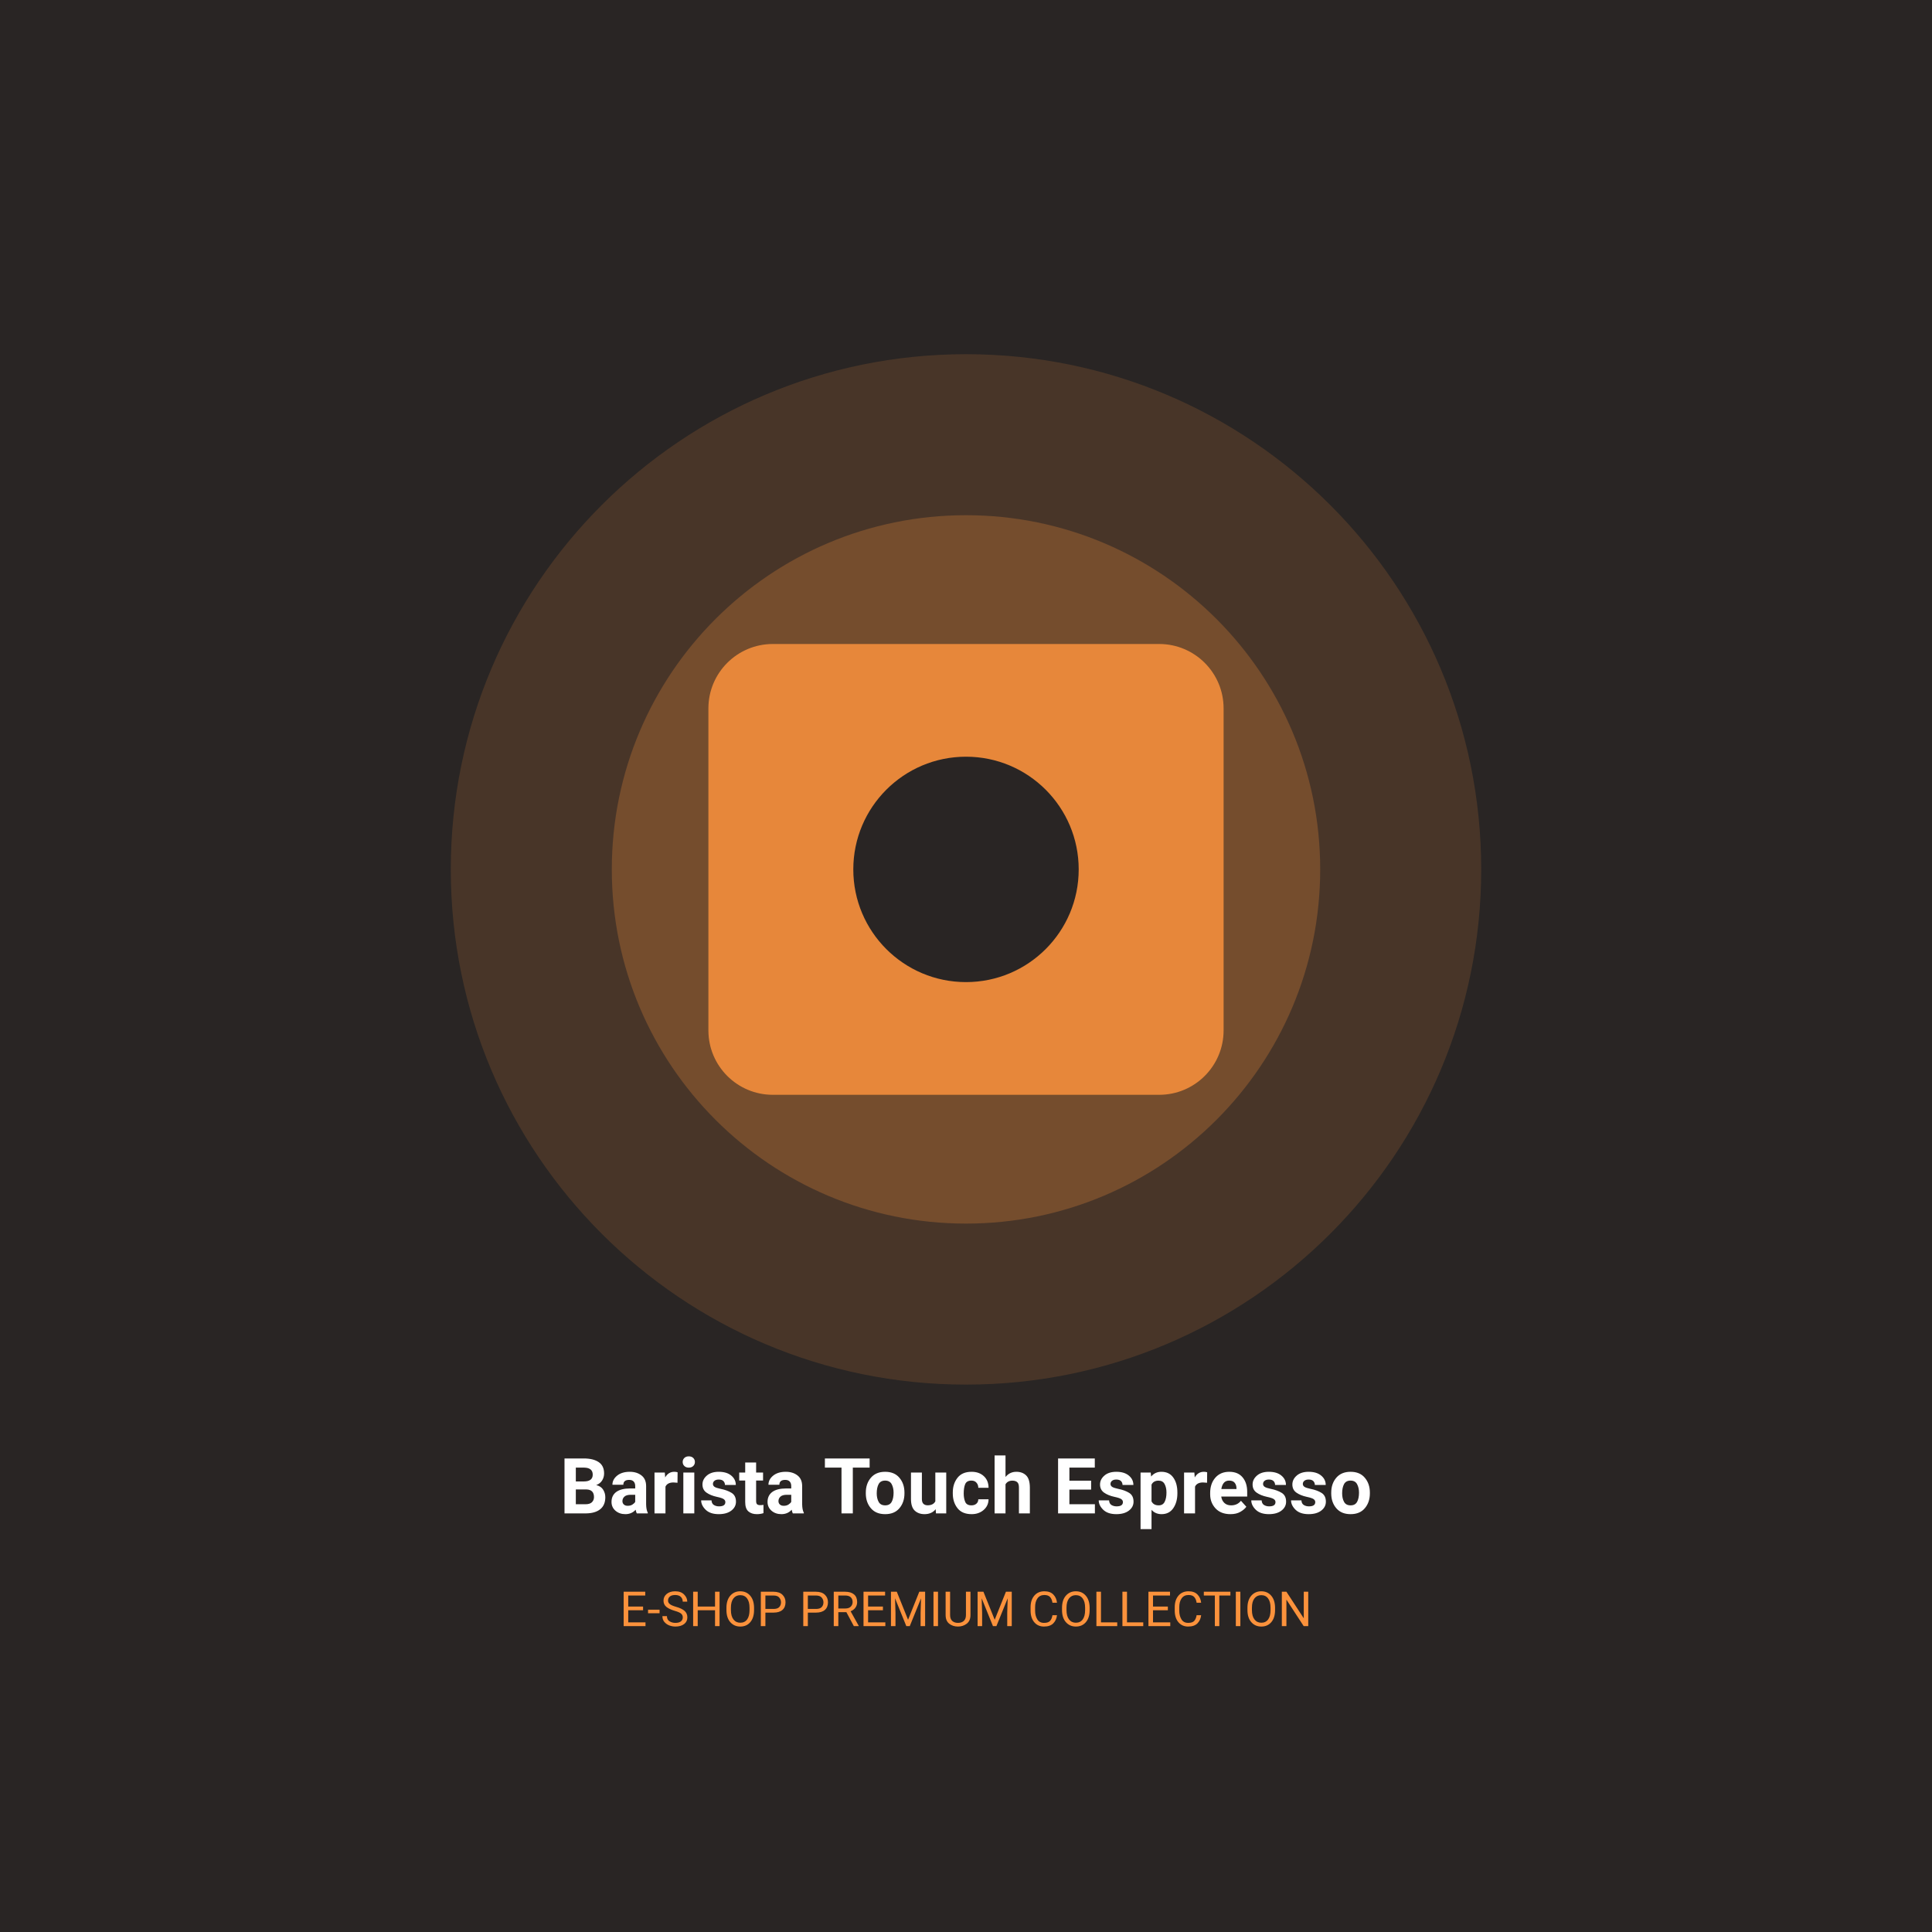
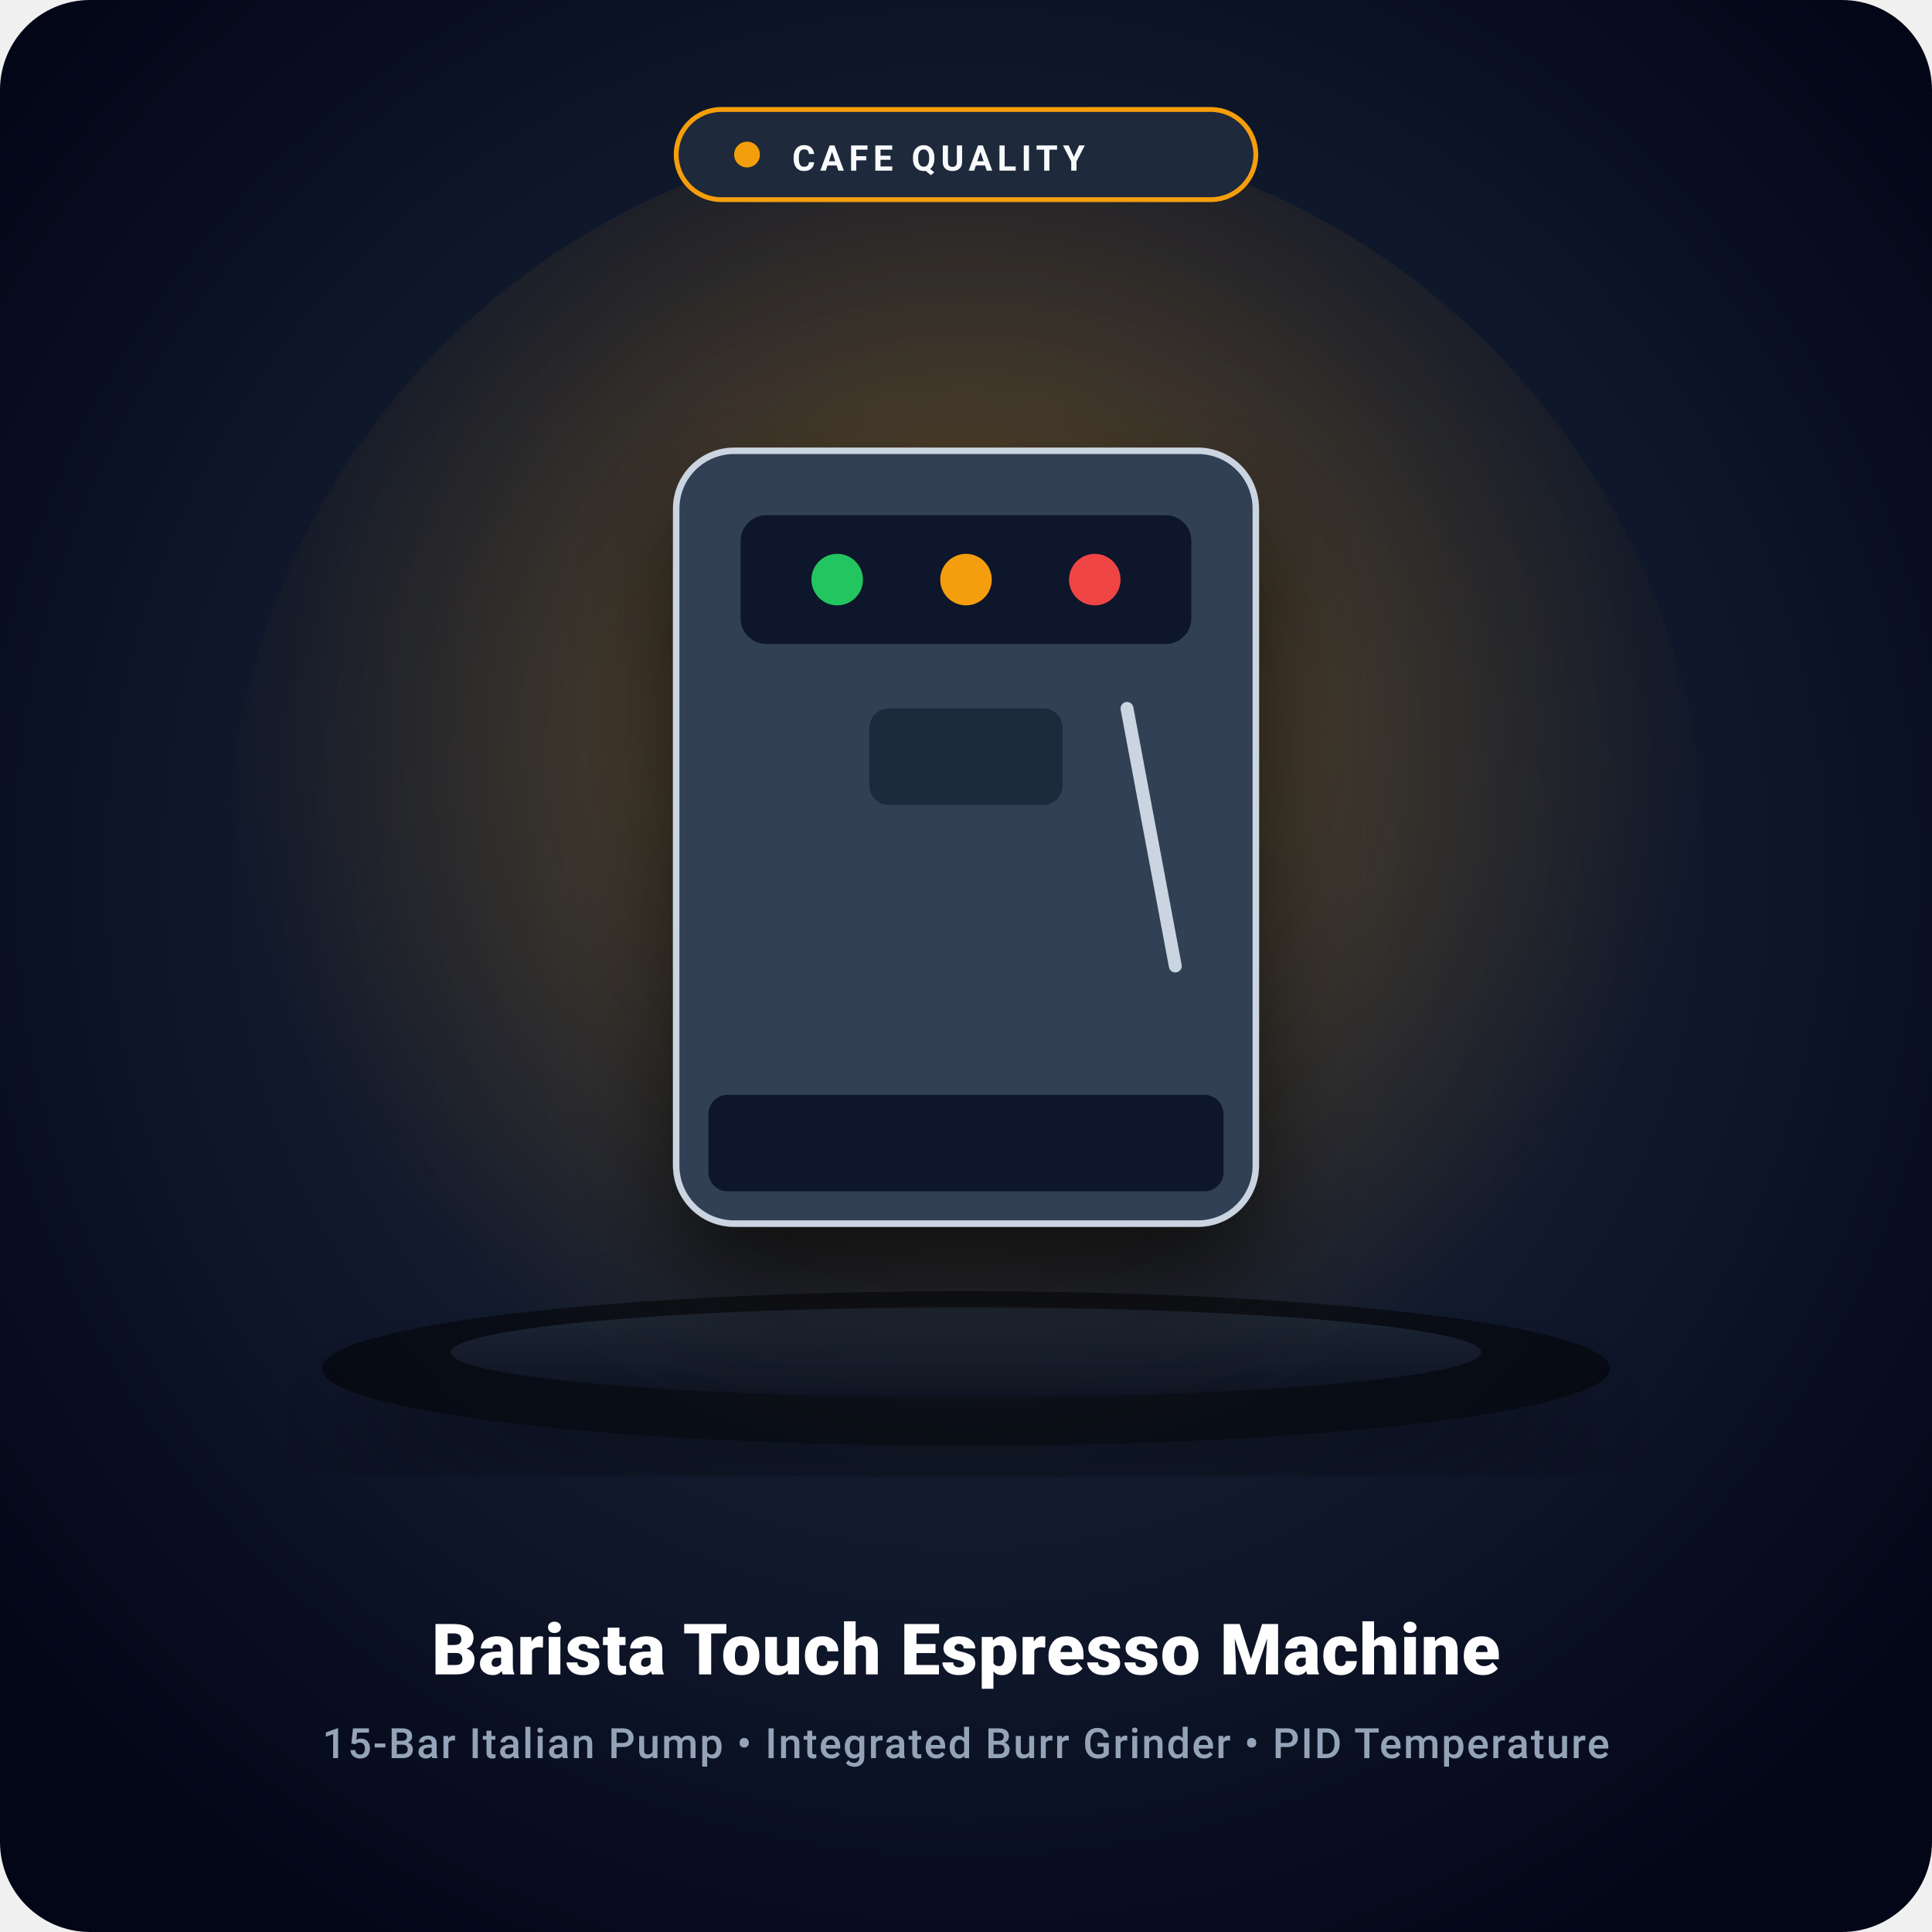
<svg xmlns="http://www.w3.org/2000/svg" viewBox="0 0 600 600" width="100%" height="100%">
-   <rect width="600" height="600" fill="#292524" />
-   <circle cx="300" cy="270" r="160" fill="#fb923c" opacity="0.15" />
-   <circle cx="300" cy="270" r="110" fill="#fb923c" opacity="0.25" />
-   <rect x="220" y="200" width="160" height="140" rx="20" fill="#fb923c" opacity="0.85" />
-   <circle cx="300" cy="270" r="35" fill="#292524" />
-   <text x="300" y="470" font-family="-apple-system, BlinkMacSystemFont, 'Segoe UI', Roboto, sans-serif" font-size="24" font-weight="700" fill="#ffffff" text-anchor="middle">Barista Touch Espresso</text>
-   <text x="300" y="505" font-family="-apple-system, BlinkMacSystemFont, 'Segoe UI', Roboto, sans-serif" font-size="15" fill="#fb923c" text-anchor="middle">E-SHOP PREMIUM COLLECTION</text>
+   <defs>
+     <radialGradient id="bgGlow" cx="50%" cy="45%" r="65%">
+       <stop offset="0%" stop-color="#1e293b" />
+       <stop offset="60%" stop-color="#0f172a" />
+       <stop offset="100%" stop-color="#020617" />
+     </radialGradient>
+     <radialGradient id="spotlight" cx="50%" cy="40%" r="50%">
+       <stop offset="0%" stop-color="#f59e0b" stop-opacity="0.35" />
+       <stop offset="100%" stop-color="#f59e0b" stop-opacity="0" />
+     </radialGradient>
+     <linearGradient id="podiumGrad" x1="0%" y1="0%" x2="0%" y2="100%">
+       <stop offset="0%" stop-color="#334155" stop-opacity="0.8" />
+       <stop offset="100%" stop-color="#0f172a" stop-opacity="0.9" />
+     </linearGradient>
+     <filter id="dropShadow" x="-20%" y="-20%" width="140%" height="140%">
+       <feDropShadow dx="0" dy="18" stdDeviation="16" flood-color="#000000" flood-opacity="0.65" />
+     </filter>
+     <filter id="softGlow" x="-20%" y="-20%" width="140%" height="140%">
+       <feGaussianBlur stdDeviation="8" result="blur" />
+       <feComposite in="SourceGraphic" in2="blur" operator="over" />
+     </filter>
+   </defs>
+   <rect width="600" height="600" fill="url(#bgGlow)" rx="28" />
+   <circle cx="300" cy="270" r="230" fill="url(#spotlight)" />
+   <ellipse cx="300" cy="425" rx="200" ry="24" fill="#000000" opacity="0.5" filter="url(#dropShadow)" />
+   <ellipse cx="300" cy="420" rx="160" ry="14" fill="url(#podiumGrad)" opacity="0.6" />
+   <g transform="translate(300, 48)">
+     <rect x="-90" y="-14" width="180" height="28" rx="14" fill="#1e293b" stroke="#f59e0b" stroke-width="1.5" />
+     <circle cx="-68" cy="0" r="4" fill="#f59e0b" />
+     <text x="-54" y="5" font-family="-apple-system, BlinkMacSystemFont, 'Segoe UI', Roboto, sans-serif" font-size="11" font-weight="700" fill="#f8fafc" letter-spacing="1.5">CAFE QUALITY</text>
+   </g>
+   <g id="productArtwork" filter="url(#dropShadow)">
+     <g transform="translate(190, 120)">
+       <rect x="20" y="20" width="180" height="240" rx="18" fill="#334155" stroke="#cbd5e1" stroke-width="2" />
+       <rect x="40" y="40" width="140" height="40" rx="8" fill="#0f172a" />
+       <circle cx="70" cy="60" r="8" fill="#22c55e" />
+       <circle cx="110" cy="60" r="8" fill="#f59e0b" />
+       <circle cx="150" cy="60" r="8" fill="#ef4444" />
+       <rect x="80" y="100" width="60" height="30" rx="6" fill="#1e293b" />
+       <path d="M 160,100 L 175,180" stroke="#cbd5e1" stroke-width="4" stroke-linecap="round" />
+       <rect x="30" y="220" width="160" height="30" rx="6" fill="#0f172a" />
+     </g>
+   </g>
+   <g transform="translate(300, 520)">
+     <text x="0" y="0" font-family="-apple-system, BlinkMacSystemFont, 'Segoe UI', Roboto, sans-serif" font-size="22" font-weight="800" fill="#ffffff" text-anchor="middle" letter-spacing="0.3">Barista Touch Espresso Machine</text>
+     <text x="0" y="26" font-family="-apple-system, BlinkMacSystemFont, 'Segoe UI', Roboto, sans-serif" font-size="13" font-weight="500" fill="#94a3b8" text-anchor="middle" letter-spacing="0.5">15-Bar Italian Pump • Integrated Burr Grinder • PID Temperature</text>
+   </g>
</svg>
